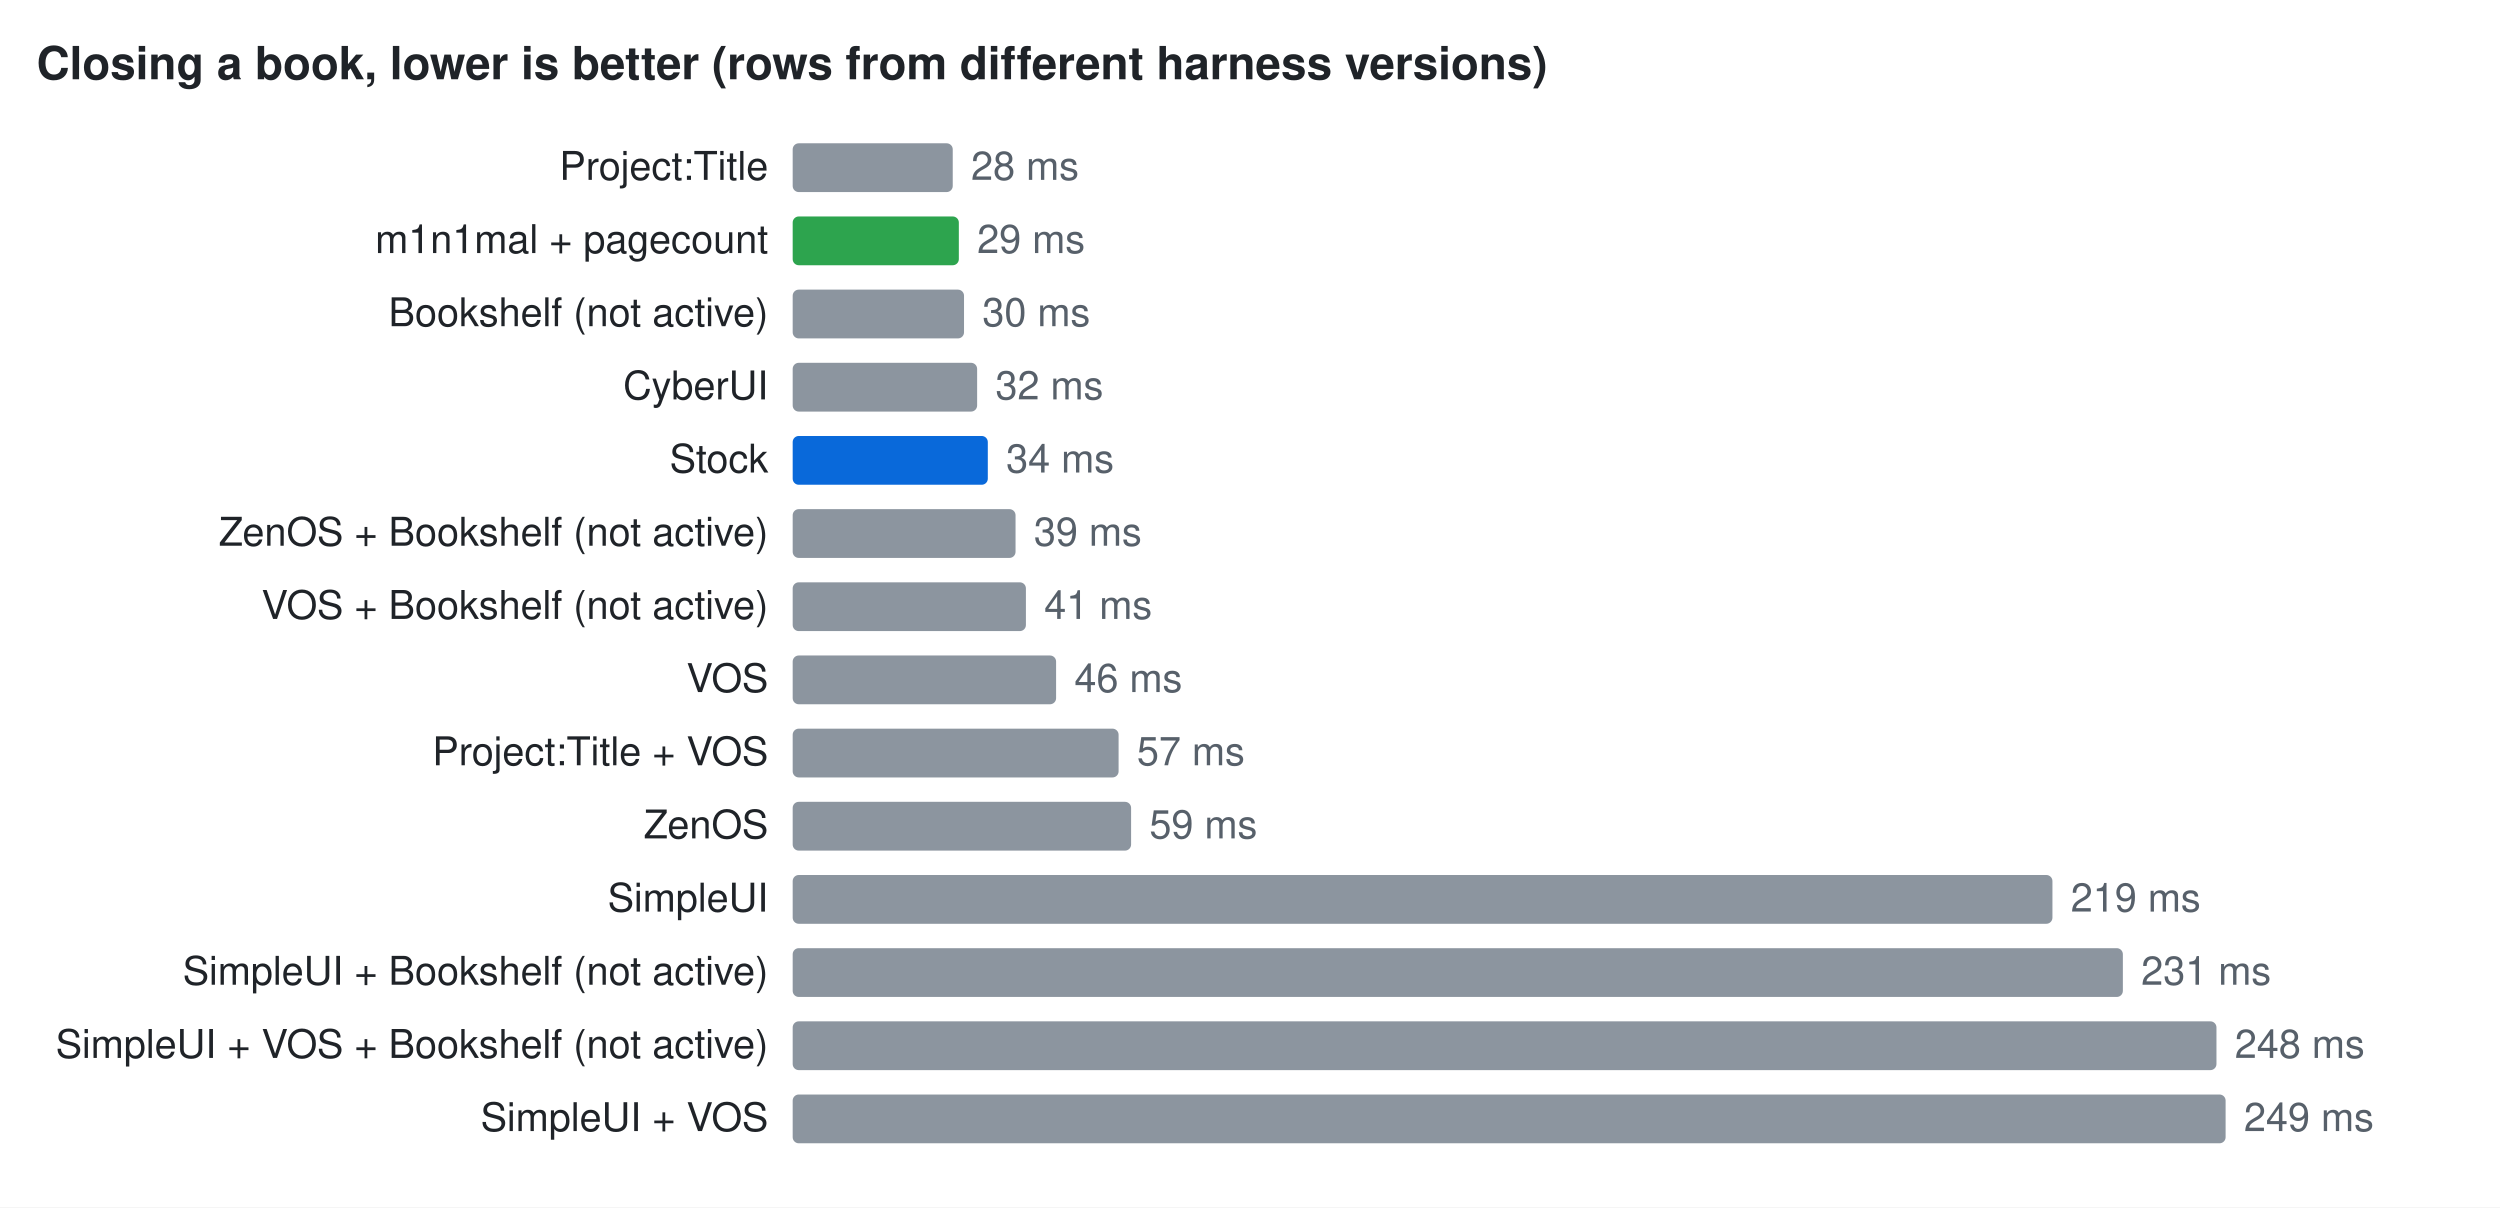
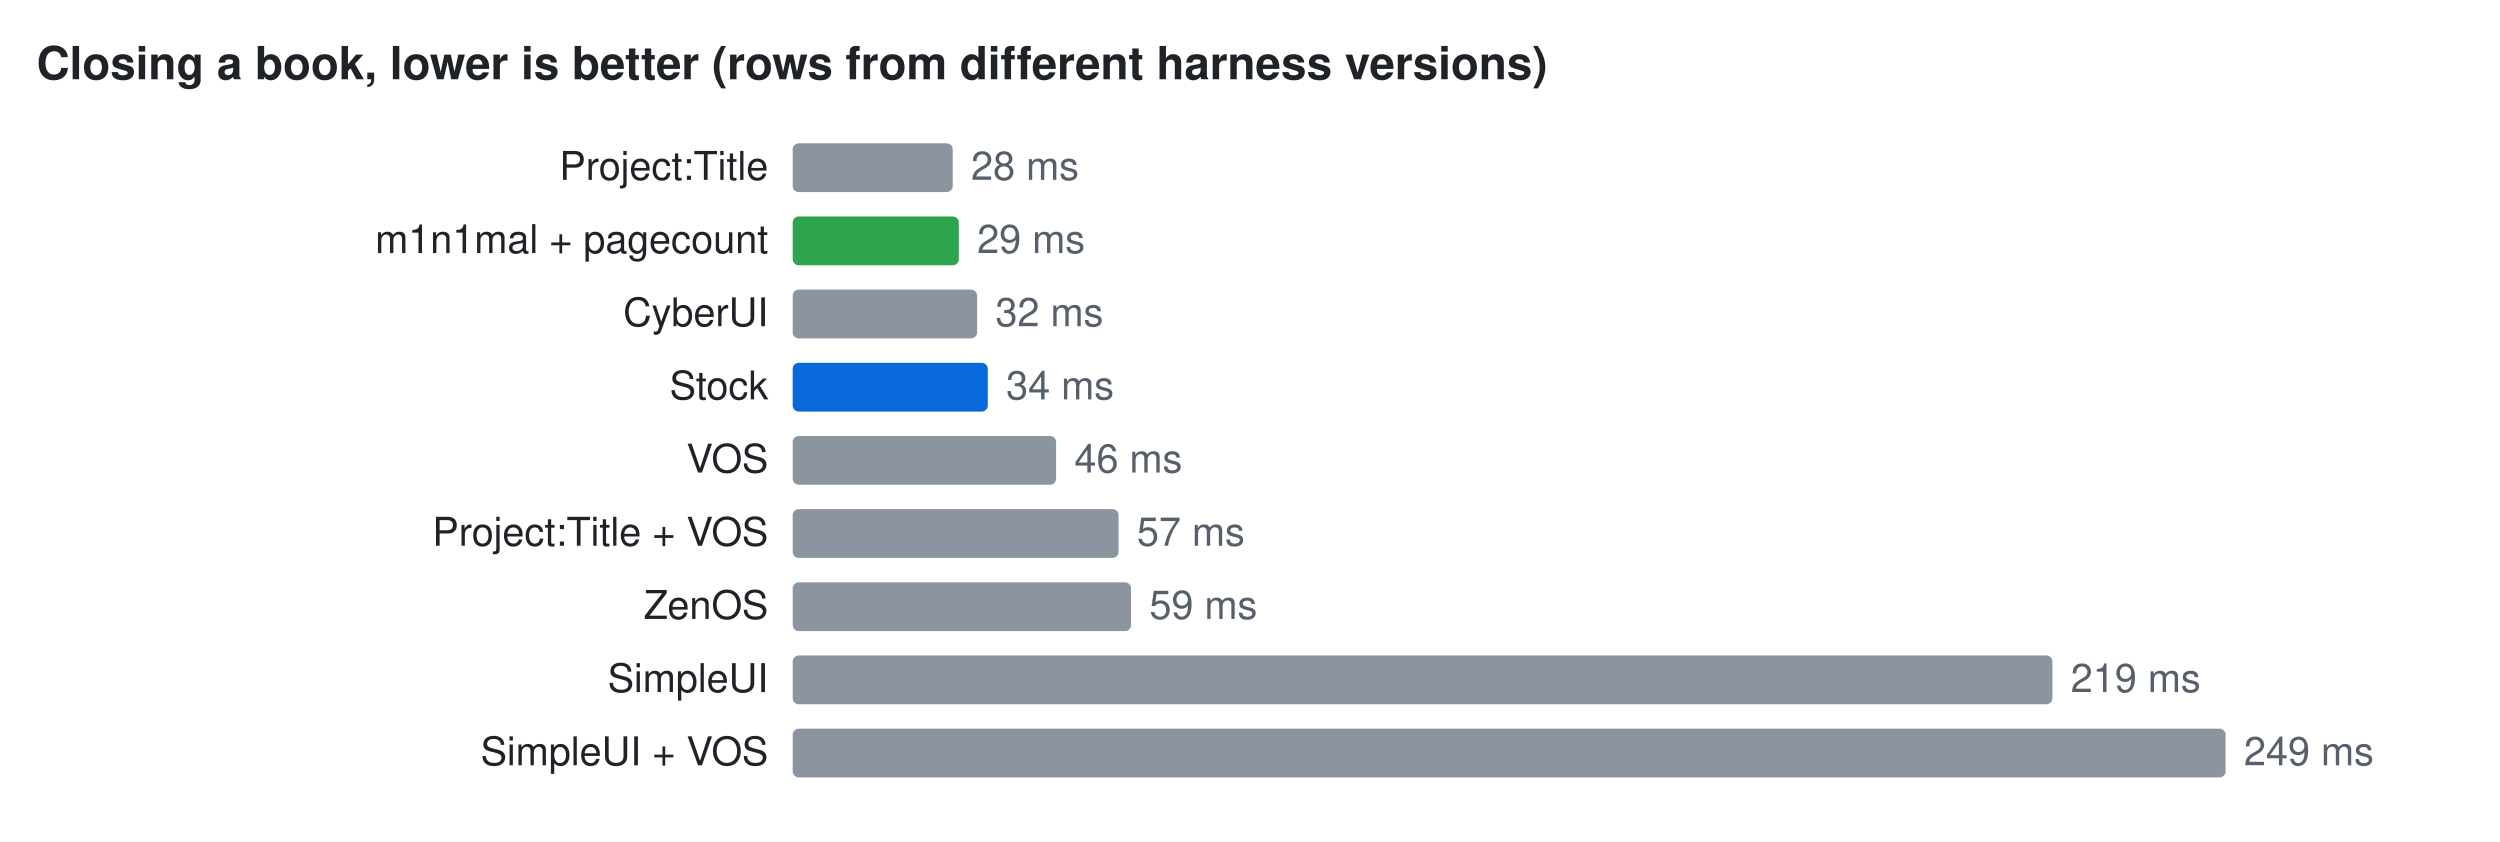
- <svg xmlns="http://www.w3.org/2000/svg" width="820" height="396" viewBox="0 0 820 396" font-family="Helvetica, Arial, sans-serif" font-size="13">
-   <rect width="820" height="396" fill="#ffffff" />
+ <svg xmlns="http://www.w3.org/2000/svg" width="820" height="276" viewBox="0 0 820 276" font-family="Helvetica, Arial, sans-serif" font-size="13">
+   <rect width="820" height="276" fill="#ffffff" />
  <text x="12" y="26" font-size="15" font-weight="bold" fill="#1f2328">Closing a book, lower is better (rows from different harness versions)</text>
  <text x="252" y="59" text-anchor="end" fill="#1f2328">Project:Title</text>
  <rect x="260" y="47" width="52.5" height="16" rx="2" fill="#8c959f" />
  <text x="318.5" y="59" fill="#57606a">28 ms</text>
  <text x="252" y="83" text-anchor="end" fill="#1f2328">m1n1mal + pagecount</text>
  <rect x="260" y="71" width="54.5" height="16" rx="2" fill="#2da44e" />
  <text x="320.5" y="83" fill="#57606a">29 ms</text>
-   <text x="252" y="107" text-anchor="end" fill="#1f2328">Bookshelf (not active)</text>
-   <rect x="260" y="95" width="56.2" height="16" rx="2" fill="#8c959f" />
-   <text x="322.2" y="107" fill="#57606a">30 ms</text>
-   <text x="252" y="131" text-anchor="end" fill="#1f2328">CyberUI</text>
-   <rect x="260" y="119" width="60.5" height="16" rx="2" fill="#8c959f" />
-   <text x="326.5" y="131" fill="#57606a">32 ms</text>
-   <text x="252" y="155" text-anchor="end" fill="#1f2328">Stock</text>
-   <rect x="260" y="143" width="64.0" height="16" rx="2" fill="#0969da" />
-   <text x="330.0" y="155" fill="#57606a">34 ms</text>
-   <text x="252" y="179" text-anchor="end" fill="#1f2328">ZenOS + Bookshelf (not active)</text>
-   <rect x="260" y="167" width="73.1" height="16" rx="2" fill="#8c959f" />
-   <text x="339.1" y="179" fill="#57606a">39 ms</text>
-   <text x="252" y="203" text-anchor="end" fill="#1f2328">VOS + Bookshelf (not active)</text>
-   <rect x="260" y="191" width="76.5" height="16" rx="2" fill="#8c959f" />
-   <text x="342.5" y="203" fill="#57606a">41 ms</text>
-   <text x="252" y="227" text-anchor="end" fill="#1f2328">VOS</text>
-   <rect x="260" y="215" width="86.4" height="16" rx="2" fill="#8c959f" />
-   <text x="352.4" y="227" fill="#57606a">46 ms</text>
-   <text x="252" y="251" text-anchor="end" fill="#1f2328">Project:Title + VOS</text>
-   <rect x="260" y="239" width="106.9" height="16" rx="2" fill="#8c959f" />
-   <text x="372.9" y="251" fill="#57606a">57 ms</text>
-   <text x="252" y="275" text-anchor="end" fill="#1f2328">ZenOS</text>
-   <rect x="260" y="263" width="111.0" height="16" rx="2" fill="#8c959f" />
-   <text x="377.0" y="275" fill="#57606a">59 ms</text>
-   <text x="252" y="299" text-anchor="end" fill="#1f2328">SimpleUI</text>
-   <rect x="260" y="287" width="413.2" height="16" rx="2" fill="#8c959f" />
-   <text x="679.2" y="299" fill="#57606a">219 ms</text>
-   <text x="252" y="323" text-anchor="end" fill="#1f2328">SimpleUI + Bookshelf (not active)</text>
-   <rect x="260" y="311" width="436.3" height="16" rx="2" fill="#8c959f" />
-   <text x="702.3" y="323" fill="#57606a">231 ms</text>
-   <text x="252" y="347" text-anchor="end" fill="#1f2328">SimpleUI + VOS + Bookshelf (not active)</text>
-   <rect x="260" y="335" width="467.0" height="16" rx="2" fill="#8c959f" />
-   <text x="733.0" y="347" fill="#57606a">248 ms</text>
-   <text x="252" y="371" text-anchor="end" fill="#1f2328">SimpleUI + VOS</text>
-   <rect x="260" y="359" width="470.0" height="16" rx="2" fill="#8c959f" />
-   <text x="736.0" y="371" fill="#57606a">249 ms</text>
+   <text x="252" y="107" text-anchor="end" fill="#1f2328">CyberUI</text>
+   <rect x="260" y="95" width="60.5" height="16" rx="2" fill="#8c959f" />
+   <text x="326.5" y="107" fill="#57606a">32 ms</text>
+   <text x="252" y="131" text-anchor="end" fill="#1f2328">Stock</text>
+   <rect x="260" y="119" width="64.0" height="16" rx="2" fill="#0969da" />
+   <text x="330.0" y="131" fill="#57606a">34 ms</text>
+   <text x="252" y="155" text-anchor="end" fill="#1f2328">VOS</text>
+   <rect x="260" y="143" width="86.4" height="16" rx="2" fill="#8c959f" />
+   <text x="352.4" y="155" fill="#57606a">46 ms</text>
+   <text x="252" y="179" text-anchor="end" fill="#1f2328">Project:Title + VOS</text>
+   <rect x="260" y="167" width="106.9" height="16" rx="2" fill="#8c959f" />
+   <text x="372.9" y="179" fill="#57606a">57 ms</text>
+   <text x="252" y="203" text-anchor="end" fill="#1f2328">ZenOS</text>
+   <rect x="260" y="191" width="111.0" height="16" rx="2" fill="#8c959f" />
+   <text x="377.0" y="203" fill="#57606a">59 ms</text>
+   <text x="252" y="227" text-anchor="end" fill="#1f2328">SimpleUI</text>
+   <rect x="260" y="215" width="413.2" height="16" rx="2" fill="#8c959f" />
+   <text x="679.2" y="227" fill="#57606a">219 ms</text>
+   <text x="252" y="251" text-anchor="end" fill="#1f2328">SimpleUI + VOS</text>
+   <rect x="260" y="239" width="470.0" height="16" rx="2" fill="#8c959f" />
+   <text x="736.0" y="251" fill="#57606a">249 ms</text>
</svg>
